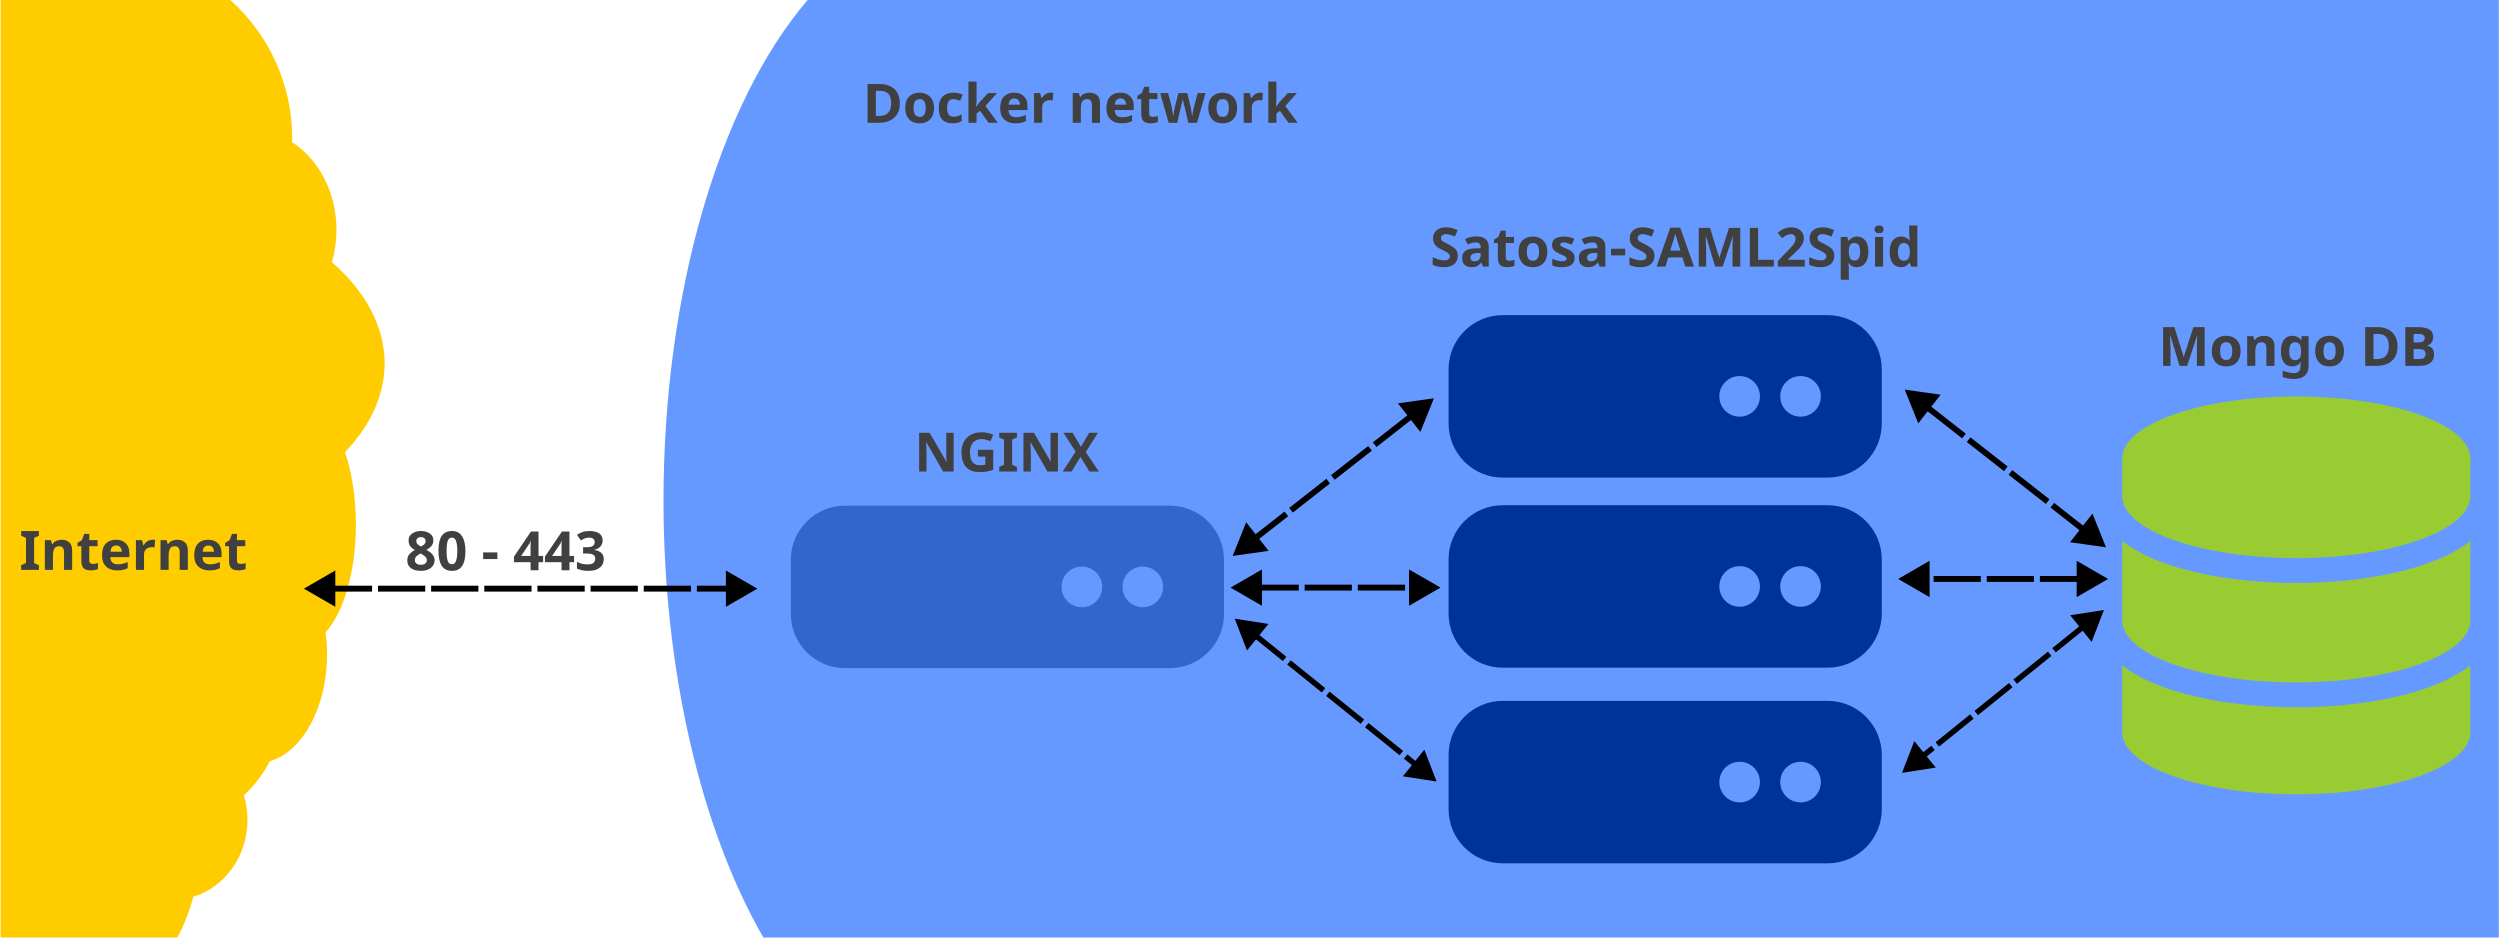
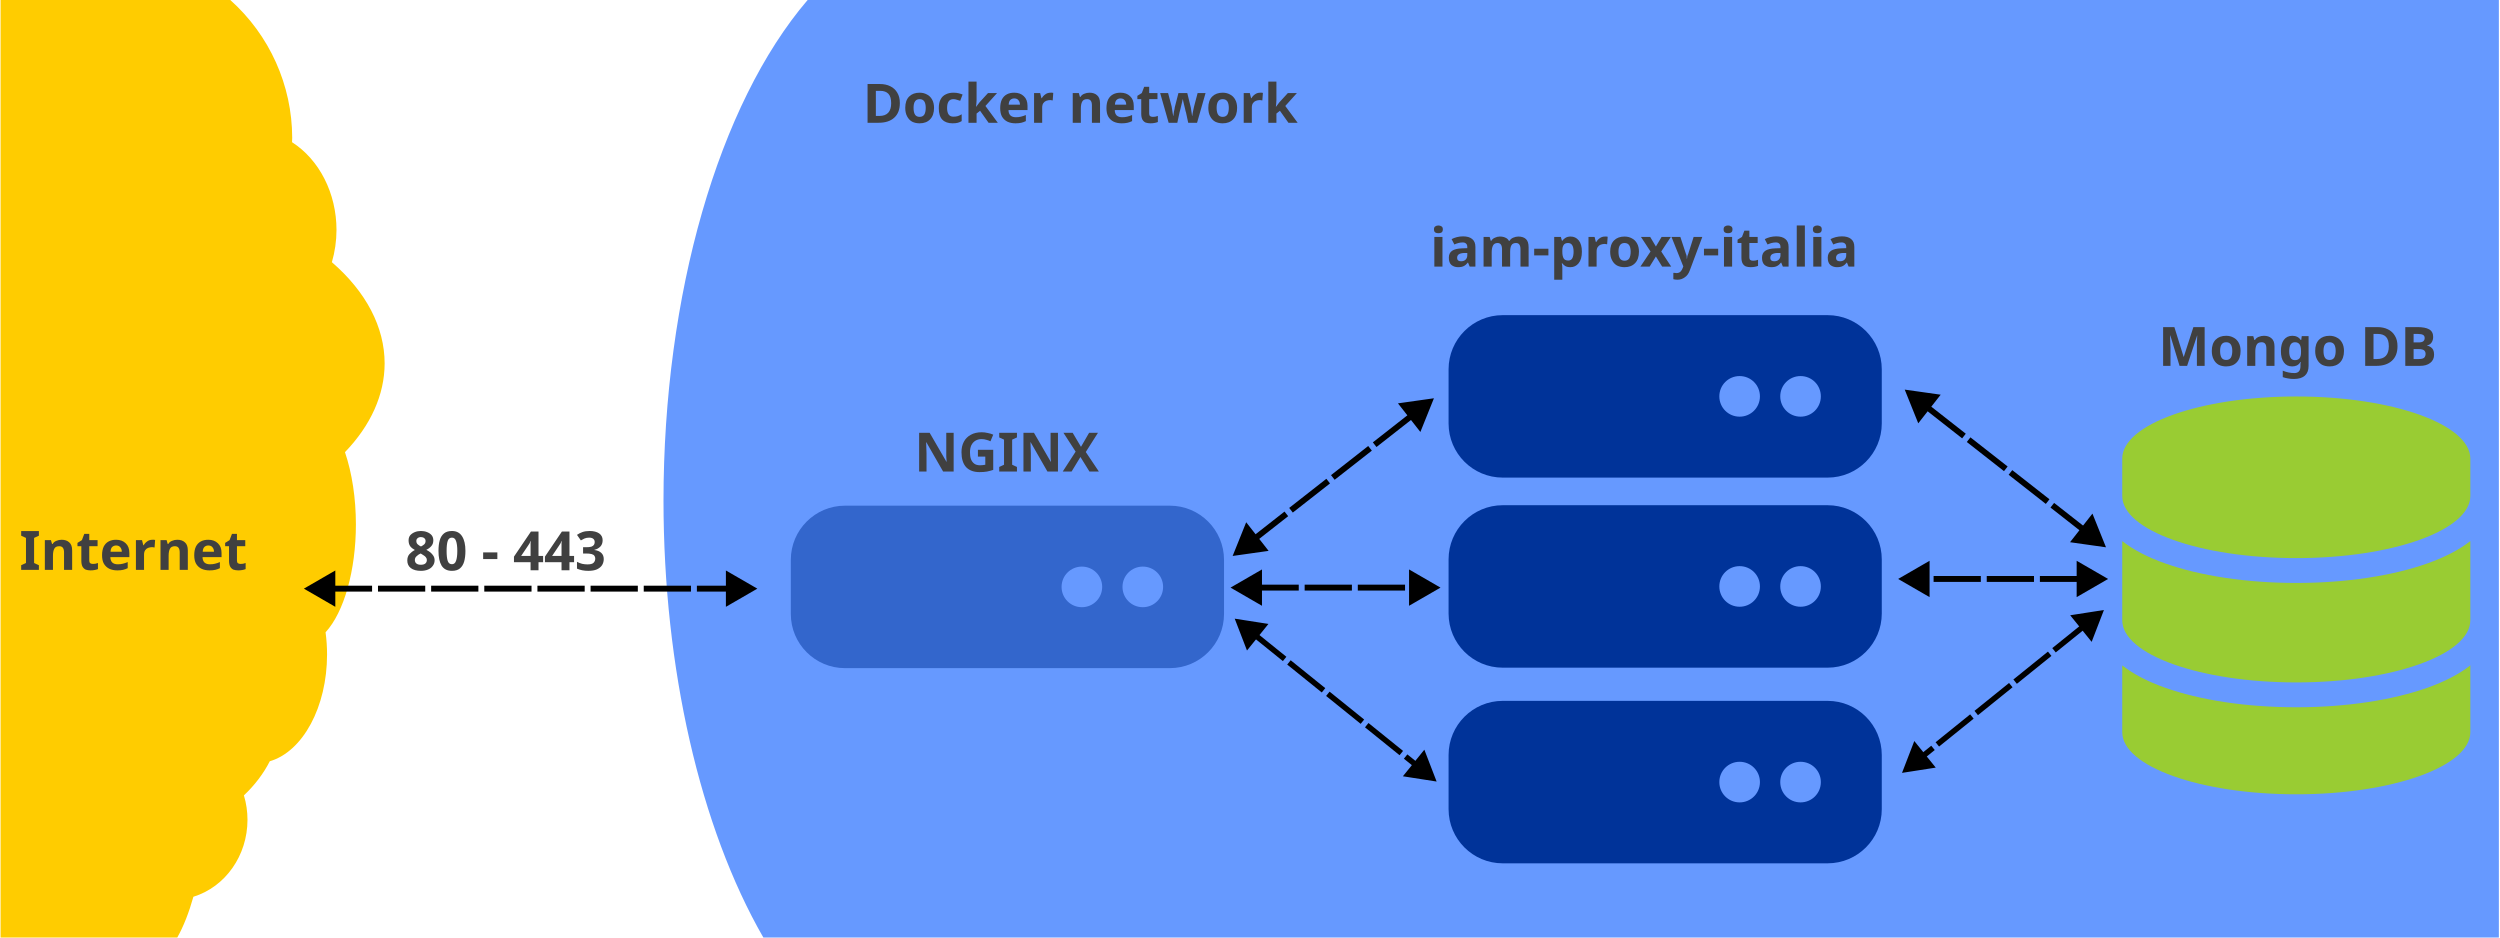
<svg xmlns="http://www.w3.org/2000/svg" width="800" height="300" viewBox="0 0 211.667 79.375" version="1.1" id="svg28">
  <defs id="defs25">
    <marker style="overflow:visible" id="marker20318" refX="0" refY="0" orient="auto-start-reverse" markerWidth="5.324" markerHeight="6.155" viewBox="0 0 5.324 6.155" preserveAspectRatio="xMidYMid">
      <path transform="scale(0.5)" style="fill:context-stroke;fill-rule:evenodd;stroke:context-stroke;stroke-width:1pt" d="M 5.77,0 -2.88,5 V -5 Z" id="path20316" />
    </marker>
    <marker style="overflow:visible" id="TriangleStart" refX="0" refY="0" orient="auto-start-reverse" markerWidth="5.324" markerHeight="6.155" viewBox="0 0 5.324 6.155" preserveAspectRatio="xMidYMid">
      <path transform="scale(0.5)" style="fill:context-stroke;fill-rule:evenodd;stroke:context-stroke;stroke-width:1pt" d="M 5.77,0 -2.88,5 V -5 Z" id="path135" />
    </marker>
    <marker style="overflow:visible" id="TriangleStart-0" refX="0" refY="0" orient="auto-start-reverse" markerWidth="5.324" markerHeight="6.155" viewBox="0 0 5.324 6.155" preserveAspectRatio="xMidYMid">
      <path transform="scale(0.5)" style="fill:context-stroke;fill-rule:evenodd;stroke:context-stroke;stroke-width:1pt" d="M 5.77,0 -2.88,5 V -5 Z" id="path135-3" />
    </marker>
    <marker style="overflow:visible" id="marker20318-6" refX="0" refY="0" orient="auto-start-reverse" markerWidth="5.324" markerHeight="6.155" viewBox="0 0 5.324 6.155" preserveAspectRatio="xMidYMid">
      <path transform="scale(0.5)" style="fill:context-stroke;fill-rule:evenodd;stroke:context-stroke;stroke-width:1pt" d="M 5.77,0 -2.88,5 V -5 Z" id="path20316-1" />
    </marker>
    <marker style="overflow:visible" id="TriangleStart-6" refX="0" refY="0" orient="auto-start-reverse" markerWidth="5.324" markerHeight="6.155" viewBox="0 0 5.324 6.155" preserveAspectRatio="xMidYMid">
      <path transform="scale(0.5)" style="fill:context-stroke;fill-rule:evenodd;stroke:context-stroke;stroke-width:1pt" d="M 5.77,0 -2.88,5 V -5 Z" id="path135-32" />
    </marker>
    <marker style="overflow:visible" id="marker20318-0" refX="0" refY="0" orient="auto-start-reverse" markerWidth="5.324" markerHeight="6.155" viewBox="0 0 5.324 6.155" preserveAspectRatio="xMidYMid">
      <path transform="scale(0.5)" style="fill:context-stroke;fill-rule:evenodd;stroke:context-stroke;stroke-width:1pt" d="M 5.77,0 -2.88,5 V -5 Z" id="path20316-6" />
    </marker>
    <marker style="overflow:visible" id="TriangleStart-6-5" refX="0" refY="0" orient="auto-start-reverse" markerWidth="5.324" markerHeight="6.155" viewBox="0 0 5.324 6.155" preserveAspectRatio="xMidYMid">
      <path transform="scale(0.5)" style="fill:context-stroke;fill-rule:evenodd;stroke:context-stroke;stroke-width:1pt" d="M 5.77,0 -2.88,5 V -5 Z" id="path135-32-5" />
    </marker>
    <marker style="overflow:visible" id="marker20318-0-4" refX="0" refY="0" orient="auto-start-reverse" markerWidth="5.324" markerHeight="6.155" viewBox="0 0 5.324 6.155" preserveAspectRatio="xMidYMid">
      <path transform="scale(0.5)" style="fill:context-stroke;fill-rule:evenodd;stroke:context-stroke;stroke-width:1pt" d="M 5.77,0 -2.88,5 V -5 Z" id="path20316-6-7" />
    </marker>
    <marker style="overflow:visible" id="TriangleStart-0-5" refX="0" refY="0" orient="auto-start-reverse" markerWidth="5.324" markerHeight="6.155" viewBox="0 0 5.324 6.155" preserveAspectRatio="xMidYMid">
      <path transform="scale(0.5)" style="fill:context-stroke;fill-rule:evenodd;stroke:context-stroke;stroke-width:1pt" d="M 5.77,0 -2.88,5 V -5 Z" id="path135-3-6" />
    </marker>
    <marker style="overflow:visible" id="marker20318-6-9" refX="0" refY="0" orient="auto-start-reverse" markerWidth="5.324" markerHeight="6.155" viewBox="0 0 5.324 6.155" preserveAspectRatio="xMidYMid">
      <path transform="scale(0.5)" style="fill:context-stroke;fill-rule:evenodd;stroke:context-stroke;stroke-width:1pt" d="M 5.77,0 -2.88,5 V -5 Z" id="path20316-1-3" />
    </marker>
    <marker style="overflow:visible" id="TriangleStart-6-7" refX="0" refY="0" orient="auto-start-reverse" markerWidth="5.324" markerHeight="6.155" viewBox="0 0 5.324 6.155" preserveAspectRatio="xMidYMid">
      <path transform="scale(0.5)" style="fill:context-stroke;fill-rule:evenodd;stroke:context-stroke;stroke-width:1pt" d="M 5.77,0 -2.88,5 V -5 Z" id="path135-32-4" />
    </marker>
    <marker style="overflow:visible" id="marker20318-0-5" refX="0" refY="0" orient="auto-start-reverse" markerWidth="5.324" markerHeight="6.155" viewBox="0 0 5.324 6.155" preserveAspectRatio="xMidYMid">
      <path transform="scale(0.5)" style="fill:context-stroke;fill-rule:evenodd;stroke:context-stroke;stroke-width:1pt" d="M 5.77,0 -2.88,5 V -5 Z" id="path20316-6-2" />
    </marker>
    <marker style="overflow:visible" id="TriangleStart-6-5-5" refX="0" refY="0" orient="auto-start-reverse" markerWidth="5.324" markerHeight="6.155" viewBox="0 0 5.324 6.155" preserveAspectRatio="xMidYMid">
      <path transform="scale(0.5)" style="fill:context-stroke;fill-rule:evenodd;stroke:context-stroke;stroke-width:1pt" d="M 5.77,0 -2.88,5 V -5 Z" id="path135-32-5-4" />
    </marker>
    <marker style="overflow:visible" id="marker20318-0-4-7" refX="0" refY="0" orient="auto-start-reverse" markerWidth="5.324" markerHeight="6.155" viewBox="0 0 5.324 6.155" preserveAspectRatio="xMidYMid">
      <path transform="scale(0.5)" style="fill:context-stroke;fill-rule:evenodd;stroke:context-stroke;stroke-width:1pt" d="M 5.77,0 -2.88,5 V -5 Z" id="path20316-6-7-4" />
    </marker>
  </defs>
  <g id="layer1">
    <path d="m 121.996,39.207 c -2.529,0 -4.585,2.056 -4.585,4.585 v 4.585 c 0,2.529 2.056,4.585 4.585,4.585 h 27.508 c 2.529,0 4.585,-2.056 4.585,-4.585 v -4.585 c 0,-2.529 -2.056,-4.585 -4.585,-4.585 z m 20.058,8.596 c -0.953,0 -1.719,-0.767 -1.719,-1.719 0,-0.953 0.766,-1.719 1.719,-1.719 0.953,0 1.719,0.767 1.719,1.719 0,0.953 -0.766,1.719 -1.719,1.719 z m 6.877,-1.719 c 0,0.953 -0.766,1.719 -1.719,1.719 -0.953,0 -1.719,-0.767 -1.719,-1.719 0,-0.953 0.767,-1.719 1.719,-1.719 0.953,0 1.719,0.767 1.719,1.719 z m -26.935,11.462 c -2.529,0 -4.585,2.056 -4.585,4.585 v 4.585 c 0,2.529 2.056,4.585 4.585,4.585 h 27.508 c 2.529,0 4.585,-2.056 4.585,-4.585 v -4.585 c 0,-2.529 -2.056,-4.585 -4.585,-4.585 z m 20.058,8.596 c -0.953,0 -1.719,-0.767 -1.719,-1.719 0,-0.953 0.766,-1.719 1.719,-1.719 0.953,0 1.719,0.766 1.719,1.719 0,0.953 -0.766,1.719 -1.719,1.719 z m 7.45,-1.719 c 0,0.953 -0.766,1.719 -1.719,1.719 -0.953,0 -1.719,-0.767 -1.719,-1.719 0,-0.953 0.766,-1.719 1.719,-1.719 0.953,0 1.719,0.766 1.719,1.719 z" id="path8105-8" style="stroke-width:0.072" />
    <path id="path138" style="fill:#ffcc00;stroke-width:0.265;fill-opacity:1" d="M 0.049 0 L 0.049 79.375 L 15.011 79.375 A 5.491 15.026 0 0 0 16.374 75.926 A 6.336 6.784 0 0 0 20.954 69.411 A 6.336 6.784 0 0 0 20.651 67.341 A 13.553 10.768 0 0 0 22.843 64.453 A 5.964 9.201 0 0 0 27.691 55.419 A 5.964 9.201 0 0 0 27.565 53.535 A 4.618 10.192 0 0 0 30.133 44.403 A 4.618 10.192 0 0 0 29.207 38.283 A 24.808 14.982 0 0 0 32.566 30.774 A 24.808 14.982 0 0 0 28.099 22.199 A 7.24 8.474 0 0 0 28.49 19.471 A 7.24 8.474 0 0 0 24.726 12.039 A 15.853 15.743 0 0 0 24.74 11.663 A 15.853 15.743 0 0 0 19.497 0 L 0.049 0 z " />
    <text xml:space="preserve" style="font-style:normal;font-variant:normal;font-weight:bold;font-stretch:normal;font-size:4.586px;font-family:sans-serif;-inkscape-font-specification:'sans-serif, Bold';font-variant-ligatures:normal;font-variant-caps:normal;font-variant-numeric:normal;font-variant-east-asian:normal;fill:#404040;fill-opacity:1;stroke-width:0.265" x="1.652" y="48.248" id="text4794">
      <tspan id="tspan4792" style="font-style:normal;font-variant:normal;font-weight:bold;font-stretch:normal;font-size:4.586px;font-family:sans-serif;-inkscape-font-specification:'sans-serif, Bold';font-variant-ligatures:normal;font-variant-caps:normal;font-variant-numeric:normal;font-variant-east-asian:normal;fill:#404040;fill-opacity:1;stroke-width:0.265" x="1.652" y="48.248">Internet</tspan>
    </text>
    <path id="path5316" style="fill:#6699ff;fill-opacity:1;stroke-width:0.265" d="M 68.379 0 A 24.741 49.194 0 0 0 56.176 42.391 A 24.741 49.194 0 0 0 64.629 79.375 L 97.21 79.375 L 205.684 79.375 L 211.571 79.375 L 211.571 0 L 125.329 0 L 93.468 0 L 68.379 0 z " />
    <text xml:space="preserve" style="font-style:normal;font-variant:normal;font-weight:bold;font-stretch:normal;font-size:4.586px;font-family:sans-serif;-inkscape-font-specification:'sans-serif, Bold';font-variant-ligatures:normal;font-variant-caps:normal;font-variant-numeric:normal;font-variant-east-asian:normal;fill:#404040;fill-opacity:1;stroke-width:0.265" x="73.048" y="10.395" id="text4794-8">
      <tspan id="tspan4792-7" style="font-style:normal;font-variant:normal;font-weight:bold;font-stretch:normal;font-size:4.586px;font-family:sans-serif;-inkscape-font-specification:'sans-serif, Bold';font-variant-ligatures:normal;font-variant-caps:normal;font-variant-numeric:normal;font-variant-east-asian:normal;fill:#404040;fill-opacity:1;stroke-width:0.265" x="73.048" y="10.395">Docker network</tspan>
    </text>
    <text xml:space="preserve" style="font-style:normal;font-variant:normal;font-weight:bold;font-stretch:normal;font-size:4.586px;font-family:sans-serif;-inkscape-font-specification:'sans-serif, Bold';font-variant-ligatures:normal;font-variant-caps:normal;font-variant-numeric:normal;font-variant-east-asian:normal;fill:#404040;fill-opacity:1;stroke-width:0.265" x="34.327" y="48.286" id="text4794-8-7">
      <tspan id="tspan4792-7-8" style="font-style:normal;font-variant:normal;font-weight:bold;font-stretch:normal;font-size:4.586px;font-family:sans-serif;-inkscape-font-specification:'sans-serif, Bold';font-variant-ligatures:normal;font-variant-caps:normal;font-variant-numeric:normal;font-variant-east-asian:normal;fill:#404040;fill-opacity:1;stroke-width:0.265" x="34.327" y="48.286">80 - 443</tspan>
    </text>
    <text xml:space="preserve" style="font-style:normal;font-variant:normal;font-weight:bold;font-stretch:normal;font-size:4.586px;font-family:sans-serif;-inkscape-font-specification:'sans-serif, Bold';font-variant-ligatures:normal;font-variant-caps:normal;font-variant-numeric:normal;font-variant-east-asian:normal;fill:#404040;fill-opacity:1;stroke-width:0.265" x="77.416" y="39.924" id="text4794-8-2">
      <tspan id="tspan4792-7-2" style="font-style:normal;font-variant:normal;font-weight:bold;font-stretch:normal;font-size:4.586px;font-family:sans-serif;-inkscape-font-specification:'sans-serif, Bold';font-variant-ligatures:normal;font-variant-caps:normal;font-variant-numeric:normal;font-variant-east-asian:normal;fill:#404040;fill-opacity:1;stroke-width:0.265" x="77.416" y="39.924">NGINX</tspan>
    </text>
    <text xml:space="preserve" style="font-style:normal;font-variant:normal;font-weight:bold;font-stretch:normal;font-size:4.586px;font-family:sans-serif;-inkscape-font-specification:'sans-serif, Bold';font-variant-ligatures:normal;font-variant-caps:normal;font-variant-numeric:normal;font-variant-east-asian:normal;fill:#404040;fill-opacity:1;stroke-width:0.265" x="182.739" y="30.977" id="text4794-8-2-8">
      <tspan id="tspan4792-7-2-4" style="font-style:normal;font-variant:normal;font-weight:bold;font-stretch:normal;font-size:4.586px;font-family:sans-serif;-inkscape-font-specification:'sans-serif, Bold';font-variant-ligatures:normal;font-variant-caps:normal;font-variant-numeric:normal;font-variant-east-asian:normal;fill:#404040;fill-opacity:1;stroke-width:0.265" x="182.739" y="30.977">Mongo DB</tspan>
    </text>
    <text xml:space="preserve" style="font-style:normal;font-variant:normal;font-weight:bold;font-stretch:normal;font-size:4.586px;font-family:sans-serif;-inkscape-font-specification:'sans-serif, Bold';font-variant-ligatures:normal;font-variant-caps:normal;font-variant-numeric:normal;font-variant-east-asian:normal;fill:#404040;fill-opacity:1;stroke-width:0.265" x="121.081" y="22.575" id="text4794-8-2-1">
-       <tspan id="tspan4792-7-2-9" style="font-style:normal;font-variant:normal;font-weight:bold;font-stretch:normal;font-size:4.586px;font-family:sans-serif;-inkscape-font-specification:'sans-serif, Bold';font-variant-ligatures:normal;font-variant-caps:normal;font-variant-numeric:normal;font-variant-east-asian:normal;fill:#404040;fill-opacity:1;stroke-width:0.265" x="121.081" y="22.575">Satosa-SAML2Spid</tspan>
+       <tspan id="tspan4792-7-2-9" style="font-style:normal;font-variant:normal;font-weight:bold;font-stretch:normal;font-size:4.586px;font-family:sans-serif;-inkscape-font-specification:'sans-serif, Bold';font-variant-ligatures:normal;font-variant-caps:normal;font-variant-numeric:normal;font-variant-east-asian:normal;fill:#404040;fill-opacity:1;stroke-width:0.265" x="121.081" y="22.575">iam-proxy-italia</tspan>
    </text>
    <path d="m 209.155,38.832 v 3.158 c 0,2.908 -6.598,5.263 -14.736,5.263 -8.138,0 -14.736,-2.355 -14.736,-5.263 v -3.158 c 0,-2.908 6.598,-5.263 14.736,-5.263 8.138,0 14.736,2.355 14.736,5.263 z m -3.605,8.861 c 1.368,-0.487 2.625,-1.112 3.605,-1.882 v 6.704 c 0,2.908 -6.598,5.263 -14.736,5.263 -8.138,0 -14.736,-2.355 -14.736,-5.263 v -6.704 c 0.98,0.776 2.237,1.395 3.605,1.882 2.954,1.053 6.888,1.664 11.131,1.664 4.243,0 8.177,-0.612 11.131,-1.664 z m -25.867,8.644 c 0.98,0.776 2.237,1.395 3.605,1.882 2.954,1.053 6.888,1.664 11.131,1.664 4.243,0 8.177,-0.612 11.131,-1.664 1.368,-0.487 2.625,-1.112 3.605,-1.882 v 5.651 c 0,2.908 -6.598,5.263 -14.736,5.263 -8.138,0 -14.736,-2.355 -14.736,-5.263 z" id="path8097" style="fill:#99cc33;stroke-width:0.066" />
    <path id="path8105-9" style="fill:#003399;stroke-width:0.072" d="m 127.231,59.34 c -2.529,0 -4.585,2.056 -4.585,4.585 v 4.585 c 0,2.529 2.056,4.585 4.585,4.585 h 27.508 c 2.529,0 4.585,-2.056 4.585,-4.585 v -4.585 c 0,-2.529 -2.056,-4.585 -4.585,-4.585 z m 20.058,5.158 c 0.953,0 1.719,0.767 1.719,1.719 0,0.953 -0.767,1.719 -1.719,1.719 -0.953,0 -1.719,-0.767 -1.719,-1.719 0,-0.953 0.767,-1.719 1.719,-1.719 z m 5.158,0 c 0.953,0 1.719,0.767 1.719,1.719 0,0.953 -0.767,1.719 -1.719,1.719 -0.953,0 -1.719,-0.767 -1.719,-1.719 0,-0.953 0.767,-1.719 1.719,-1.719 z" />
    <path id="path8105-9-2" style="fill:#003399;stroke-width:0.072" d="m 127.231,42.775 c -2.529,0 -4.585,2.056 -4.585,4.585 V 51.945 c 0,2.529 2.056,4.585 4.585,4.585 h 27.508 c 2.529,0 4.585,-2.056 4.585,-4.585 v -4.585 c 0,-2.529 -2.056,-4.585 -4.585,-4.585 z m 20.058,5.158 c 0.953,0 1.719,0.767 1.719,1.719 0,0.953 -0.767,1.719 -1.719,1.719 -0.953,0 -1.719,-0.767 -1.719,-1.719 0,-0.953 0.767,-1.719 1.719,-1.719 z m 5.158,0 c 0.953,0 1.719,0.767 1.719,1.719 0,0.953 -0.767,1.719 -1.719,1.719 -0.953,0 -1.719,-0.767 -1.719,-1.719 0,-0.953 0.767,-1.719 1.719,-1.719 z" />
    <path id="path8105-9-2-9" style="fill:#003399;stroke-width:0.072" d="m 127.231,26.682 c -2.529,0 -4.585,2.056 -4.585,4.585 v 4.585 c 0,2.529 2.056,4.585 4.585,4.585 h 27.508 c 2.529,0 4.585,-2.056 4.585,-4.585 v -4.585 c 0,-2.529 -2.056,-4.585 -4.585,-4.585 z m 20.058,5.158 c 0.953,0 1.719,0.767 1.719,1.719 0,0.953 -0.767,1.719 -1.719,1.719 -0.953,0 -1.719,-0.767 -1.719,-1.719 0,-0.953 0.767,-1.719 1.719,-1.719 z m 5.158,0 c 0.953,0 1.719,0.767 1.719,1.719 0,0.953 -0.767,1.719 -1.719,1.719 -0.953,0 -1.719,-0.767 -1.719,-1.719 0,-0.953 0.767,-1.719 1.719,-1.719 z" />
    <path id="path8105-9-2-9-7" style="fill:#3366cc;stroke-width:0.072" d="m 71.541,42.814 c -2.529,0 -4.585,2.056 -4.585,4.585 v 4.585 c 0,2.529 2.056,4.585 4.585,4.585 h 27.508 c 2.529,0 4.585,-2.056 4.585,-4.585 v -4.585 c 0,-2.529 -2.056,-4.585 -4.585,-4.585 z m 20.058,5.158 c 0.953,0 1.719,0.767 1.719,1.719 0,0.953 -0.767,1.719 -1.719,1.719 -0.953,0 -1.719,-0.767 -1.719,-1.719 0,-0.953 0.767,-1.719 1.719,-1.719 z m 5.158,0 c 0.953,0 1.719,0.767 1.719,1.719 0,0.953 -0.767,1.719 -1.719,1.719 -0.953,0 -1.719,-0.767 -1.719,-1.719 0,-0.953 0.767,-1.719 1.719,-1.719 z" />
    <path style="fill:#404040;fill-opacity:1;stroke:#000000;stroke-width:0.5;stroke-dasharray:4, 0.5;stroke-dashoffset:0;stroke-opacity:1;marker-start:url(#TriangleStart);marker-end:url(#marker20318)" d="M 27.503,49.839 H 62.346" id="path17839" />
    <path style="fill:#040404;fill-opacity:1;stroke:#000000;stroke-width:0.5;stroke-dasharray:4, 0.5;stroke-dashoffset:0;stroke-opacity:1;marker-start:url(#TriangleStart-6);marker-end:url(#marker20318-0)" d="m 105.961,49.751 h 14.226" id="path17839-1" />
    <path style="fill:#040404;fill-opacity:1;stroke:#000000;stroke-width:0.47;stroke-dasharray:3.761, 0.47;stroke-dashoffset:0;stroke-opacity:1;marker-start:url(#TriangleStart-6-5);marker-end:url(#marker20318-0-4)" d="m 105.838,53.428 14.497,11.695" id="path17839-1-6" />
    <path style="fill:#040404;fill-opacity:1;stroke:#000000;stroke-width:0.5;stroke-dasharray:4, 0.5;stroke-dashoffset:0;stroke-opacity:1;marker-start:url(#TriangleStart-0);marker-end:url(#marker20318-6)" d="M 105.762,45.976 120.008,34.815" id="path17839-0" />
    <path style="fill:#040404;fill-opacity:1;stroke:#000000;stroke-width:0.5;stroke-dasharray:4, 0.5;stroke-dashoffset:0;stroke-opacity:1;marker-start:url(#TriangleStart-6-7);marker-end:url(#marker20318-0-5)" d="M 176.711,49.018 H 162.485" id="path17839-1-4" />
    <path style="fill:#040404;fill-opacity:1;stroke:#000000;stroke-width:0.47;stroke-dasharray:3.761, 0.47;stroke-dashoffset:0;stroke-opacity:1;marker-start:url(#TriangleStart-6-5-5);marker-end:url(#marker20318-0-4-7)" d="M 176.834,52.695 162.337,64.389" id="path17839-1-6-3" />
    <path style="fill:#040404;fill-opacity:1;stroke:#000000;stroke-width:0.5;stroke-dasharray:4, 0.5;stroke-dashoffset:0;stroke-opacity:1;marker-start:url(#TriangleStart-0-5);marker-end:url(#marker20318-6-9)" d="M 176.91,45.243 162.664,34.082" id="path17839-0-0" />
  </g>
</svg>
